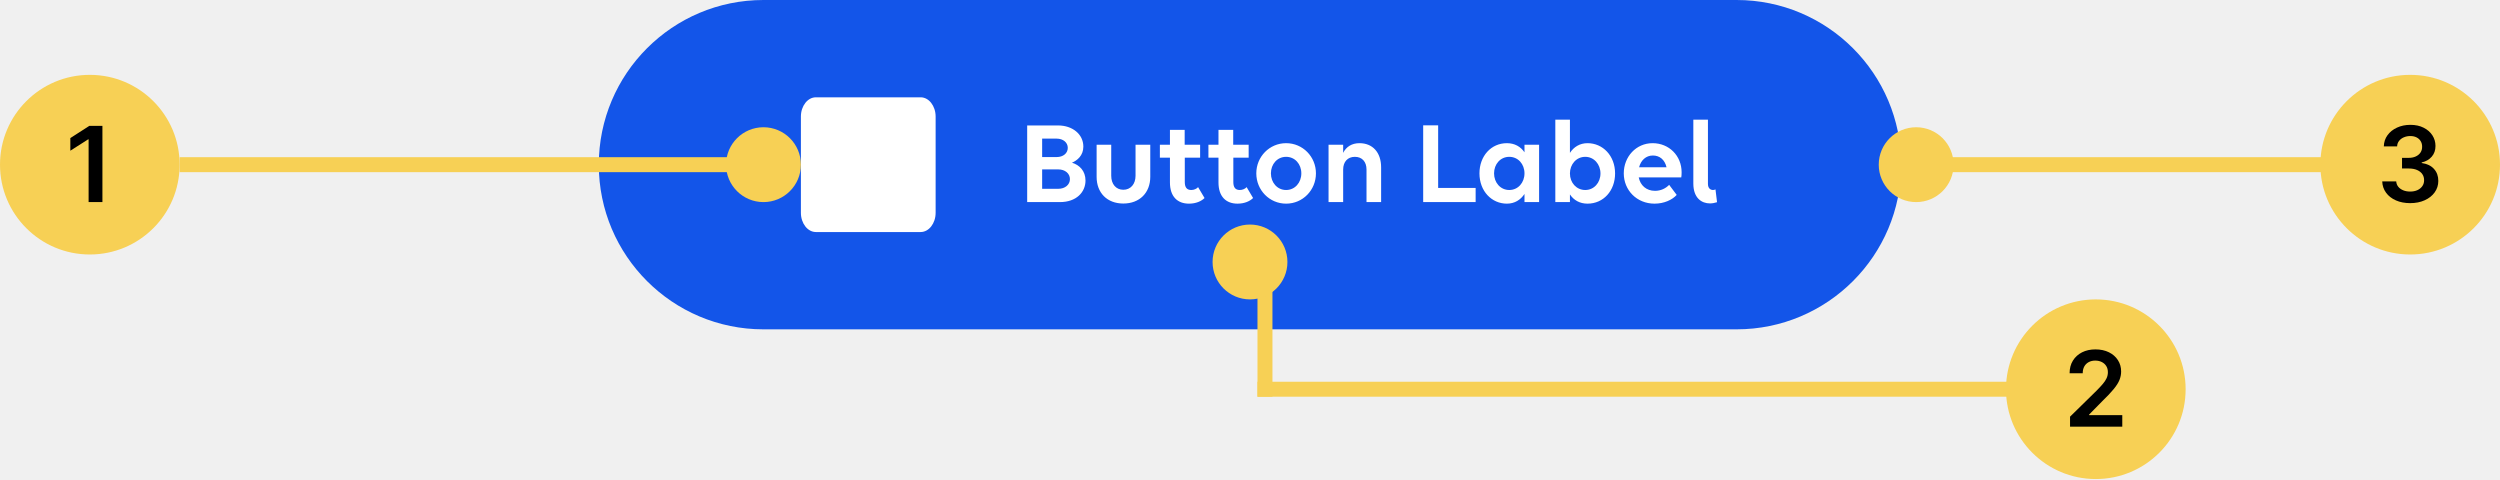
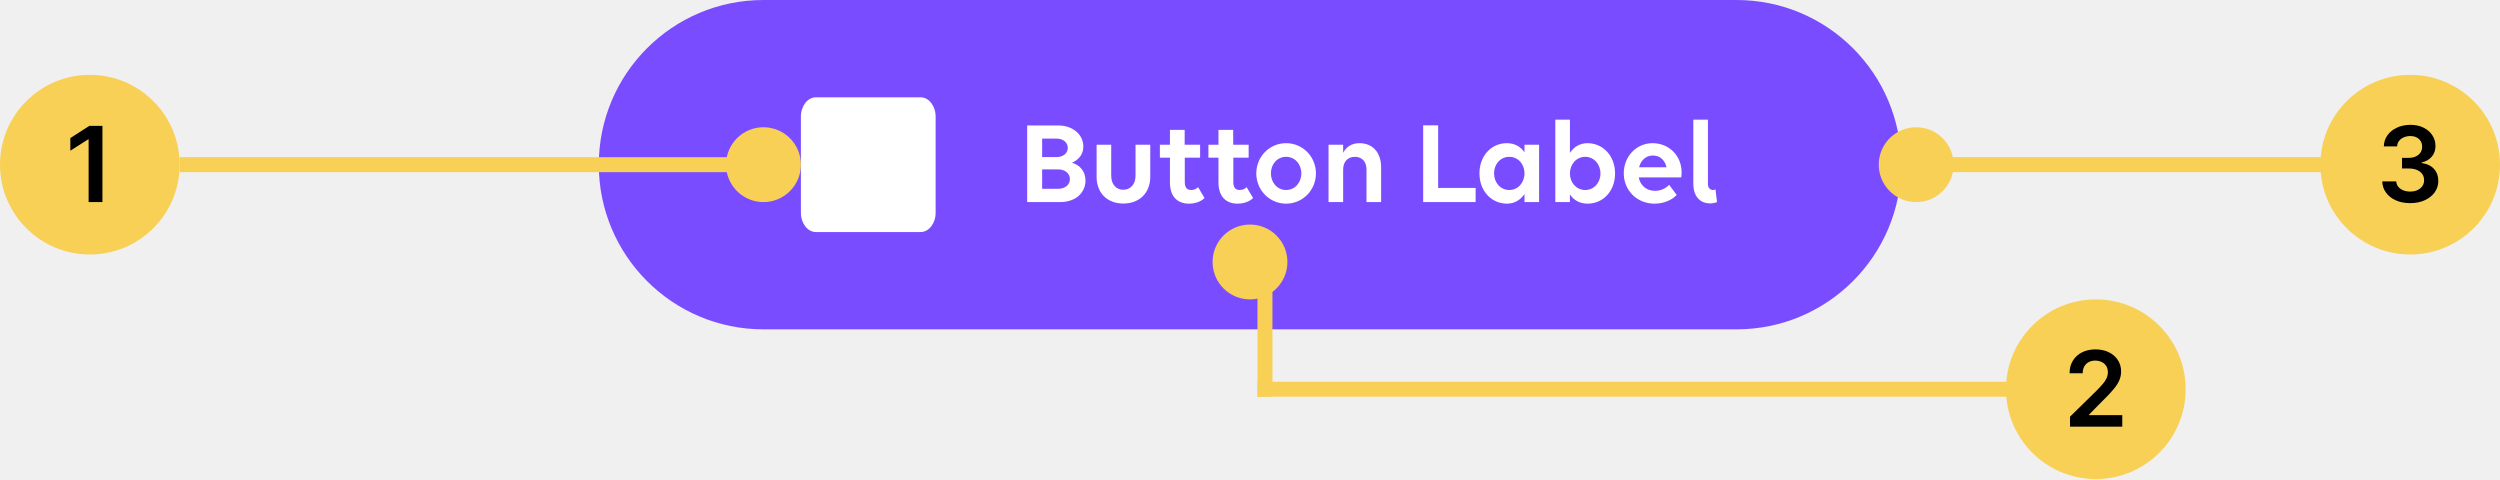
<svg xmlns="http://www.w3.org/2000/svg" width="334" height="64" viewBox="0 0 334 64" fill="none">
-   <rect x="80" width="174" height="44" rx="22" fill="#1355E9" />
-   <path fill-rule="evenodd" clip-rule="evenodd" d="M107 15.571V28.429C107 29.843 107.9 31 109 31H123C124.1 31 125 29.843 125 28.429V15.571C125 14.157 124.1 13 123 13H109C107.9 13 107 14.157 107 15.571Z" fill="white" />
-   <path d="M137.231 27V16.76H141.359C143.279 16.76 144.735 17.928 144.735 19.592C144.735 20.792 143.903 21.448 143.215 21.736C144.223 22.04 145.023 22.84 145.023 24.12C145.023 25.656 143.823 27 141.599 27H137.231ZM141.167 18.52H139.231V20.984H141.167C142.047 20.984 142.655 20.472 142.655 19.752C142.655 19.032 142.031 18.52 141.167 18.52ZM141.391 22.632H139.231V25.224H141.391C142.287 25.224 142.943 24.68 142.943 23.928C142.943 23.176 142.287 22.632 141.391 22.632ZM148.46 19.336V23.48C148.46 24.6 149.1 25.352 150.076 25.352C151.052 25.352 151.708 24.6 151.708 23.48V19.336H153.676V23.624C153.676 25.768 152.236 27.192 150.076 27.192C147.916 27.192 146.508 25.768 146.508 23.624V19.336H148.46ZM154.96 21.064V19.336H156.304V17.352H158.272V19.336H160.336V21.064H158.288V24.328C158.288 25.048 158.576 25.384 159.152 25.384C159.52 25.384 159.872 25.224 160.064 25L160.928 26.456C160.512 26.872 159.792 27.208 158.848 27.208C157.296 27.208 156.304 26.248 156.304 24.376V21.064H154.96ZM161.445 21.064V19.336H162.789V17.352H164.757V19.336H166.821V21.064H164.773V24.328C164.773 25.048 165.061 25.384 165.637 25.384C166.005 25.384 166.357 25.224 166.549 25L167.413 26.456C166.997 26.872 166.277 27.208 165.333 27.208C163.781 27.208 162.789 26.248 162.789 24.376V21.064H161.445ZM171.826 27.208C169.602 27.208 167.842 25.4 167.842 23.16C167.842 20.936 169.602 19.128 171.826 19.128C174.05 19.128 175.81 20.936 175.81 23.16C175.81 25.4 174.05 27.208 171.826 27.208ZM171.826 25.384C173.01 25.384 173.858 24.392 173.858 23.16C173.858 21.928 173.01 20.952 171.826 20.952C170.642 20.952 169.794 21.928 169.794 23.16C169.794 24.392 170.642 25.384 171.826 25.384ZM177.494 27V19.336H179.446V20.424C179.846 19.608 180.614 19.128 181.622 19.128C183.382 19.128 184.518 20.36 184.518 22.36V27H182.566V22.648C182.566 21.608 181.974 20.952 181.014 20.952C180.054 20.952 179.446 21.608 179.446 22.648V27H177.494ZM190.137 27V16.744H192.137V25.112H197.145V27H190.137ZM201.319 27.208C199.303 27.208 197.655 25.56 197.655 23.16C197.655 20.856 199.207 19.128 201.319 19.128C202.359 19.128 203.159 19.592 203.671 20.344V19.336H205.623V27H203.671V25.912C203.159 26.696 202.359 27.208 201.319 27.208ZM201.639 25.384C202.823 25.384 203.671 24.392 203.671 23.16C203.671 21.928 202.823 20.952 201.639 20.952C200.455 20.952 199.607 21.928 199.607 23.16C199.607 24.392 200.455 25.384 201.639 25.384ZM212.095 19.128C214.111 19.128 215.775 20.776 215.775 23.176C215.775 25.48 214.223 27.208 212.095 27.208C211.055 27.208 210.255 26.744 209.743 25.976V27H207.791V15.992H209.743V20.424C210.255 19.64 211.055 19.128 212.095 19.128ZM211.791 20.952C210.607 20.952 209.743 21.944 209.743 23.176C209.743 24.408 210.607 25.384 211.791 25.384C212.959 25.384 213.823 24.408 213.823 23.176C213.823 21.944 212.959 20.952 211.791 20.952ZM221.048 27.208C218.664 27.208 216.936 25.4 216.936 23.16C216.936 20.936 218.584 19.128 220.792 19.128C222.984 19.128 224.664 20.808 224.664 23.016C224.664 23.272 224.648 23.576 224.616 23.704H218.936C219.144 24.76 219.944 25.496 221.112 25.496C221.896 25.496 222.552 25.16 223 24.696L224.008 26.04C223.416 26.696 222.328 27.208 221.048 27.208ZM220.824 20.776C219.896 20.776 219.224 21.416 218.984 22.344H222.648C222.408 21.32 221.72 20.776 220.824 20.776ZM229.189 25.304L229.397 27.016C229.109 27.112 228.741 27.176 228.453 27.176C227.349 27.176 226.229 26.472 226.229 24.52V15.992H228.181V24.568C228.181 25.16 228.517 25.384 228.869 25.384C228.965 25.384 229.093 25.352 229.189 25.304Z" fill="white" />
-   <rect x="170" y="34" width="19" height="2" transform="rotate(90 170 34)" fill="#F7D055" />
-   <rect y="10" width="24" height="24" rx="12" fill="#F7D055" />
-   <path d="M13.683 16.818V27H11.838V18.613H11.779L9.397 20.134V18.444L11.928 16.818H13.683Z" fill="black" />
-   <rect x="268" y="40" width="24" height="24" rx="12" fill="#F7D055" />
-   <path d="M276.557 57V55.668L280.092 52.202C280.43 51.861 280.712 51.558 280.937 51.293C281.163 51.028 281.332 50.771 281.444 50.522C281.557 50.273 281.613 50.008 281.613 49.727C281.613 49.405 281.54 49.13 281.395 48.901C281.249 48.669 281.048 48.49 280.793 48.364C280.538 48.238 280.248 48.175 279.923 48.175C279.588 48.175 279.295 48.245 279.043 48.384C278.791 48.52 278.596 48.714 278.456 48.966C278.32 49.218 278.252 49.518 278.252 49.866H276.498C276.498 49.219 276.645 48.658 276.94 48.18C277.235 47.703 277.641 47.334 278.158 47.072C278.678 46.81 279.275 46.679 279.948 46.679C280.631 46.679 281.23 46.807 281.748 47.062C282.265 47.317 282.666 47.667 282.951 48.111C283.239 48.555 283.383 49.062 283.383 49.632C283.383 50.013 283.31 50.388 283.164 50.756C283.019 51.124 282.762 51.531 282.394 51.979C282.029 52.426 281.517 52.968 280.858 53.604L279.103 55.389V55.459H283.537V57H276.557Z" fill="black" />
-   <rect x="310" y="10" width="24" height="24" rx="12" fill="#F7D055" />
-   <path d="M321.999 27.139C321.283 27.139 320.647 27.017 320.09 26.771C319.537 26.526 319.099 26.185 318.778 25.747C318.456 25.31 318.286 24.804 318.266 24.231H320.135C320.152 24.506 320.243 24.746 320.408 24.952C320.574 25.154 320.795 25.311 321.07 25.424C321.345 25.537 321.653 25.593 321.994 25.593C322.359 25.593 322.682 25.53 322.964 25.404C323.246 25.275 323.466 25.096 323.625 24.867C323.784 24.639 323.862 24.375 323.859 24.077C323.862 23.768 323.783 23.497 323.62 23.261C323.458 23.026 323.222 22.842 322.914 22.709C322.609 22.577 322.241 22.511 321.81 22.511H320.911V21.089H321.81C322.165 21.089 322.475 21.027 322.74 20.905C323.009 20.782 323.219 20.61 323.372 20.388C323.524 20.162 323.599 19.902 323.595 19.607C323.599 19.319 323.534 19.069 323.401 18.857C323.272 18.641 323.088 18.474 322.85 18.354C322.614 18.235 322.337 18.175 322.019 18.175C321.708 18.175 321.419 18.232 321.154 18.345C320.889 18.457 320.675 18.618 320.513 18.827C320.35 19.032 320.264 19.277 320.254 19.562H318.479C318.493 18.992 318.657 18.492 318.972 18.061C319.29 17.627 319.714 17.289 320.244 17.047C320.775 16.802 321.37 16.679 322.029 16.679C322.709 16.679 323.299 16.807 323.799 17.062C324.303 17.314 324.692 17.653 324.967 18.081C325.243 18.509 325.38 18.981 325.38 19.498C325.383 20.071 325.214 20.552 324.873 20.94C324.535 21.327 324.091 21.581 323.541 21.7V21.78C324.256 21.879 324.805 22.144 325.186 22.575C325.571 23.003 325.761 23.535 325.758 24.171C325.758 24.741 325.595 25.252 325.271 25.702C324.949 26.15 324.505 26.501 323.938 26.756C323.375 27.012 322.729 27.139 321.999 27.139Z" fill="black" />
-   <rect x="168" y="51" width="102" height="2" fill="#F7D055" />
-   <rect x="24" y="21" width="80" height="2" fill="#F7D055" />
-   <circle cx="102" cy="22" r="5" fill="#F7D055" />
-   <circle cx="256" cy="22" r="5" fill="#F7D055" />
-   <circle cx="167" cy="35" r="5" fill="#F7D055" />
-   <rect x="254" y="21" width="60" height="2" fill="#F7D055" />
+   <g clip-path="url(#clip0_6330_29454)">
+     <path d="M232 0H102C89.85 0 80 9.85 80 22C80 34.15 89.85 44 102 44H232C244.15 44 254 34.15 254 22C254 9.85 244.15 0 232 0Z" fill="#794CFF" />
+     <path fill-rule="evenodd" clip-rule="evenodd" d="M107 15.571V28.429C107 29.843 107.9 31 109 31H123C124.1 31 125 29.843 125 28.429V15.571C125 14.157 124.1 13 123 13H109C107.9 13 107 14.157 107 15.571Z" fill="white" />
+     <path d="M137.23 27V16.76H141.358C143.278 16.76 144.734 17.928 144.734 19.592C144.734 20.792 143.902 21.448 143.214 21.736C144.222 22.04 145.022 22.84 145.022 24.12C145.022 25.656 143.822 27 141.598 27H137.23ZM141.166 18.52H139.23V20.984H141.166C142.046 20.984 142.654 20.472 142.654 19.752C142.654 19.032 142.03 18.52 141.166 18.52ZM141.39 22.632H139.23V25.224H141.39C142.286 25.224 142.942 24.68 142.942 23.928C142.942 23.176 142.286 22.632 141.39 22.632ZM148.459 19.336V23.48C148.459 24.6 149.099 25.352 150.075 25.352C151.051 25.352 151.707 24.6 151.707 23.48V19.336H153.675V23.624C153.675 25.768 152.235 27.192 150.075 27.192C147.915 27.192 146.507 25.768 146.507 23.624V19.336H148.459ZM154.959 21.064V19.336H156.303V17.352H158.271V19.336H160.335V21.064H158.287V24.328C158.287 25.048 158.575 25.384 159.151 25.384C159.519 25.384 159.871 25.224 160.063 25L160.927 26.456C160.511 26.872 159.791 27.208 158.847 27.208C157.295 27.208 156.303 26.248 156.303 24.376V21.064H154.959ZM161.444 21.064V19.336H162.788V17.352H164.756V19.336H166.82V21.064H164.772V24.328C164.772 25.048 165.06 25.384 165.636 25.384C166.004 25.384 166.356 25.224 166.548 25L167.412 26.456C166.996 26.872 166.276 27.208 165.332 27.208C163.78 27.208 162.788 26.248 162.788 24.376V21.064H161.444ZM171.825 27.208C169.601 27.208 167.841 25.4 167.841 23.16C167.841 20.936 169.601 19.128 171.825 19.128C174.049 19.128 175.809 20.936 175.809 23.16C175.809 25.4 174.049 27.208 171.825 27.208ZM171.825 25.384C173.009 25.384 173.857 24.392 173.857 23.16C173.857 21.928 173.009 20.952 171.825 20.952C170.641 20.952 169.793 21.928 169.793 23.16C169.793 24.392 170.641 25.384 171.825 25.384ZM177.493 27V19.336H179.445V20.424C179.845 19.608 180.613 19.128 181.621 19.128C183.381 19.128 184.517 20.36 184.517 22.36V27H182.565V22.648C182.565 21.608 181.973 20.952 181.013 20.952C180.053 20.952 179.445 21.608 179.445 22.648V27H177.493ZM190.136 27V16.744H192.136V25.112H197.144V27H190.136ZM201.318 27.208C199.302 27.208 197.654 25.56 197.654 23.16C197.654 20.856 199.206 19.128 201.318 19.128C202.358 19.128 203.158 19.592 203.67 20.344V19.336H205.622V27H203.67V25.912C203.158 26.696 202.358 27.208 201.318 27.208ZM201.638 25.384C202.822 25.384 203.67 24.392 203.67 23.16C203.67 21.928 202.822 20.952 201.638 20.952C200.454 20.952 199.606 21.928 199.606 23.16C199.606 24.392 200.454 25.384 201.638 25.384ZM212.094 19.128C214.11 19.128 215.774 20.776 215.774 23.176C215.774 25.48 214.222 27.208 212.094 27.208C211.054 27.208 210.254 26.744 209.742 25.976V27H207.79V15.992H209.742V20.424C210.254 19.64 211.054 19.128 212.094 19.128ZM211.79 20.952C210.606 20.952 209.742 21.944 209.742 23.176C209.742 24.408 210.606 25.384 211.79 25.384C212.958 25.384 213.822 24.408 213.822 23.176C213.822 21.944 212.958 20.952 211.79 20.952ZM221.047 27.208C218.663 27.208 216.935 25.4 216.935 23.16C216.935 20.936 218.583 19.128 220.791 19.128C222.983 19.128 224.663 20.808 224.663 23.016C224.663 23.272 224.647 23.576 224.615 23.704H218.935C219.143 24.76 219.943 25.496 221.111 25.496C221.895 25.496 222.551 25.16 222.999 24.696L224.007 26.04C223.415 26.696 222.327 27.208 221.047 27.208ZM220.823 20.776C219.895 20.776 219.223 21.416 218.983 22.344H222.647C222.407 21.32 221.719 20.776 220.823 20.776ZM229.188 25.304L229.396 27.016C229.108 27.112 228.74 27.176 228.452 27.176C227.348 27.176 226.228 26.472 226.228 24.52V15.992H228.18V24.568C228.18 25.16 228.516 25.384 228.868 25.384C228.964 25.384 229.092 25.352 229.188 25.304Z" fill="white" />
+     <path d="M170 53V34H168V53H170Z" fill="#F7D055" />
+     <path d="M24 22C24 15.373 18.627 10 12 10C5.373 10 0 15.373 0 22C0 28.627 5.373 34 12 34C18.627 34 24 28.627 24 22Z" fill="#F7D055" />
+     <path d="M13.684 16.818V27H11.839V18.613H11.78L9.398 20.134V18.444L11.929 16.818H13.684Z" fill="black" />
+     <path d="M292 52C292 45.373 286.627 40 280 40C273.373 40 268 45.373 268 52C268 58.627 273.373 64 280 64C286.627 64 292 58.627 292 52Z" fill="#F7D055" />
+     <path d="M276.555 57V55.668L280.09 52.203C280.428 51.861 280.71 51.558 280.935 51.293C281.161 51.028 281.33 50.771 281.442 50.522C281.555 50.274 281.611 50.008 281.611 49.727C281.611 49.405 281.538 49.13 281.393 48.901C281.247 48.669 281.046 48.49 280.791 48.364C280.536 48.239 280.246 48.176 279.921 48.176C279.586 48.176 279.293 48.245 279.041 48.384C278.789 48.52 278.594 48.714 278.454 48.966C278.318 49.218 278.25 49.518 278.25 49.866H276.496C276.496 49.22 276.643 48.658 276.938 48.181C277.233 47.703 277.639 47.334 278.156 47.072C278.676 46.81 279.273 46.679 279.946 46.679C280.629 46.679 281.228 46.807 281.746 47.062C282.263 47.317 282.664 47.667 282.949 48.111C283.237 48.555 283.381 49.062 283.381 49.632C283.381 50.014 283.308 50.388 283.162 50.756C283.017 51.124 282.76 51.531 282.392 51.979C282.027 52.426 281.515 52.968 280.856 53.605L279.101 55.389V55.459H283.535V57H276.555Z" fill="black" />
+     <path d="M334 22C334 15.373 328.627 10 322 10C315.373 10 310 15.373 310 22C310 28.627 315.373 34 322 34C328.627 34 334 28.627 334 22Z" fill="#F7D055" />
+     <path d="M321.999 27.139C321.283 27.139 320.647 27.017 320.09 26.771C319.537 26.526 319.099 26.185 318.778 25.747C318.456 25.31 318.286 24.804 318.266 24.231H320.135C320.152 24.506 320.243 24.746 320.408 24.952C320.574 25.154 320.795 25.311 321.07 25.424C321.345 25.537 321.653 25.593 321.994 25.593C322.359 25.593 322.682 25.53 322.964 25.404C323.246 25.275 323.466 25.096 323.625 24.867C323.784 24.639 323.862 24.375 323.859 24.077C323.862 23.769 323.783 23.497 323.62 23.262C323.458 23.026 323.222 22.842 322.914 22.71C322.609 22.577 322.241 22.511 321.81 22.511H320.911V21.089H321.81C322.165 21.089 322.475 21.028 322.74 20.905C323.009 20.782 323.219 20.61 323.372 20.388C323.524 20.163 323.599 19.902 323.595 19.607C323.599 19.319 323.534 19.069 323.401 18.857C323.272 18.641 323.088 18.474 322.85 18.355C322.614 18.235 322.337 18.176 322.019 18.176C321.708 18.176 321.419 18.232 321.154 18.345C320.889 18.457 320.675 18.618 320.513 18.827C320.35 19.032 320.264 19.278 320.254 19.563H318.479C318.493 18.993 318.657 18.492 318.972 18.061C319.29 17.627 319.714 17.289 320.244 17.047C320.775 16.802 321.37 16.679 322.029 16.679C322.709 16.679 323.299 16.807 323.799 17.062C324.303 17.314 324.692 17.654 324.967 18.081C325.243 18.509 325.38 18.981 325.38 19.498C325.383 20.072 325.214 20.552 324.873 20.94C324.535 21.328 324.091 21.581 323.541 21.701V21.78C324.256 21.88 324.805 22.145 325.186 22.576C325.571 23.003 325.761 23.535 325.758 24.171C325.758 24.741 325.595 25.252 325.271 25.703C324.949 26.15 324.505 26.501 323.938 26.757C323.375 27.012 322.729 27.139 321.999 27.139Z" fill="black" />
+     <path d="M270 51H168V53H270V51Z" fill="#F7D055" />
+     <path d="M104 21H24V23H104V21Z" fill="#F7D055" />
+     <path d="M102 27C104.761 27 107 24.761 107 22C107 19.239 104.761 17 102 17C99.239 17 97 19.239 97 22C97 24.761 99.239 27 102 27Z" fill="#F7D055" />
+     <path d="M256 27C258.761 27 261 24.761 261 22C261 19.239 258.761 17 256 17C253.239 17 251 19.239 251 22C251 24.761 253.239 27 256 27Z" fill="#F7D055" />
+     <path d="M167 40C169.761 40 172 37.761 172 35C172 32.239 169.761 30 167 30C164.239 30 162 32.239 162 35C162 37.761 164.239 40 167 40Z" fill="#F7D055" />
+     <path d="M314 21H254V23H314V21Z" fill="#F7D055" />
+   </g>
+   <defs>
+     <clipPath id="clip0_6330_29454">
+       <rect width="334" height="64" fill="white" />
+     </clipPath>
+   </defs>
</svg>
